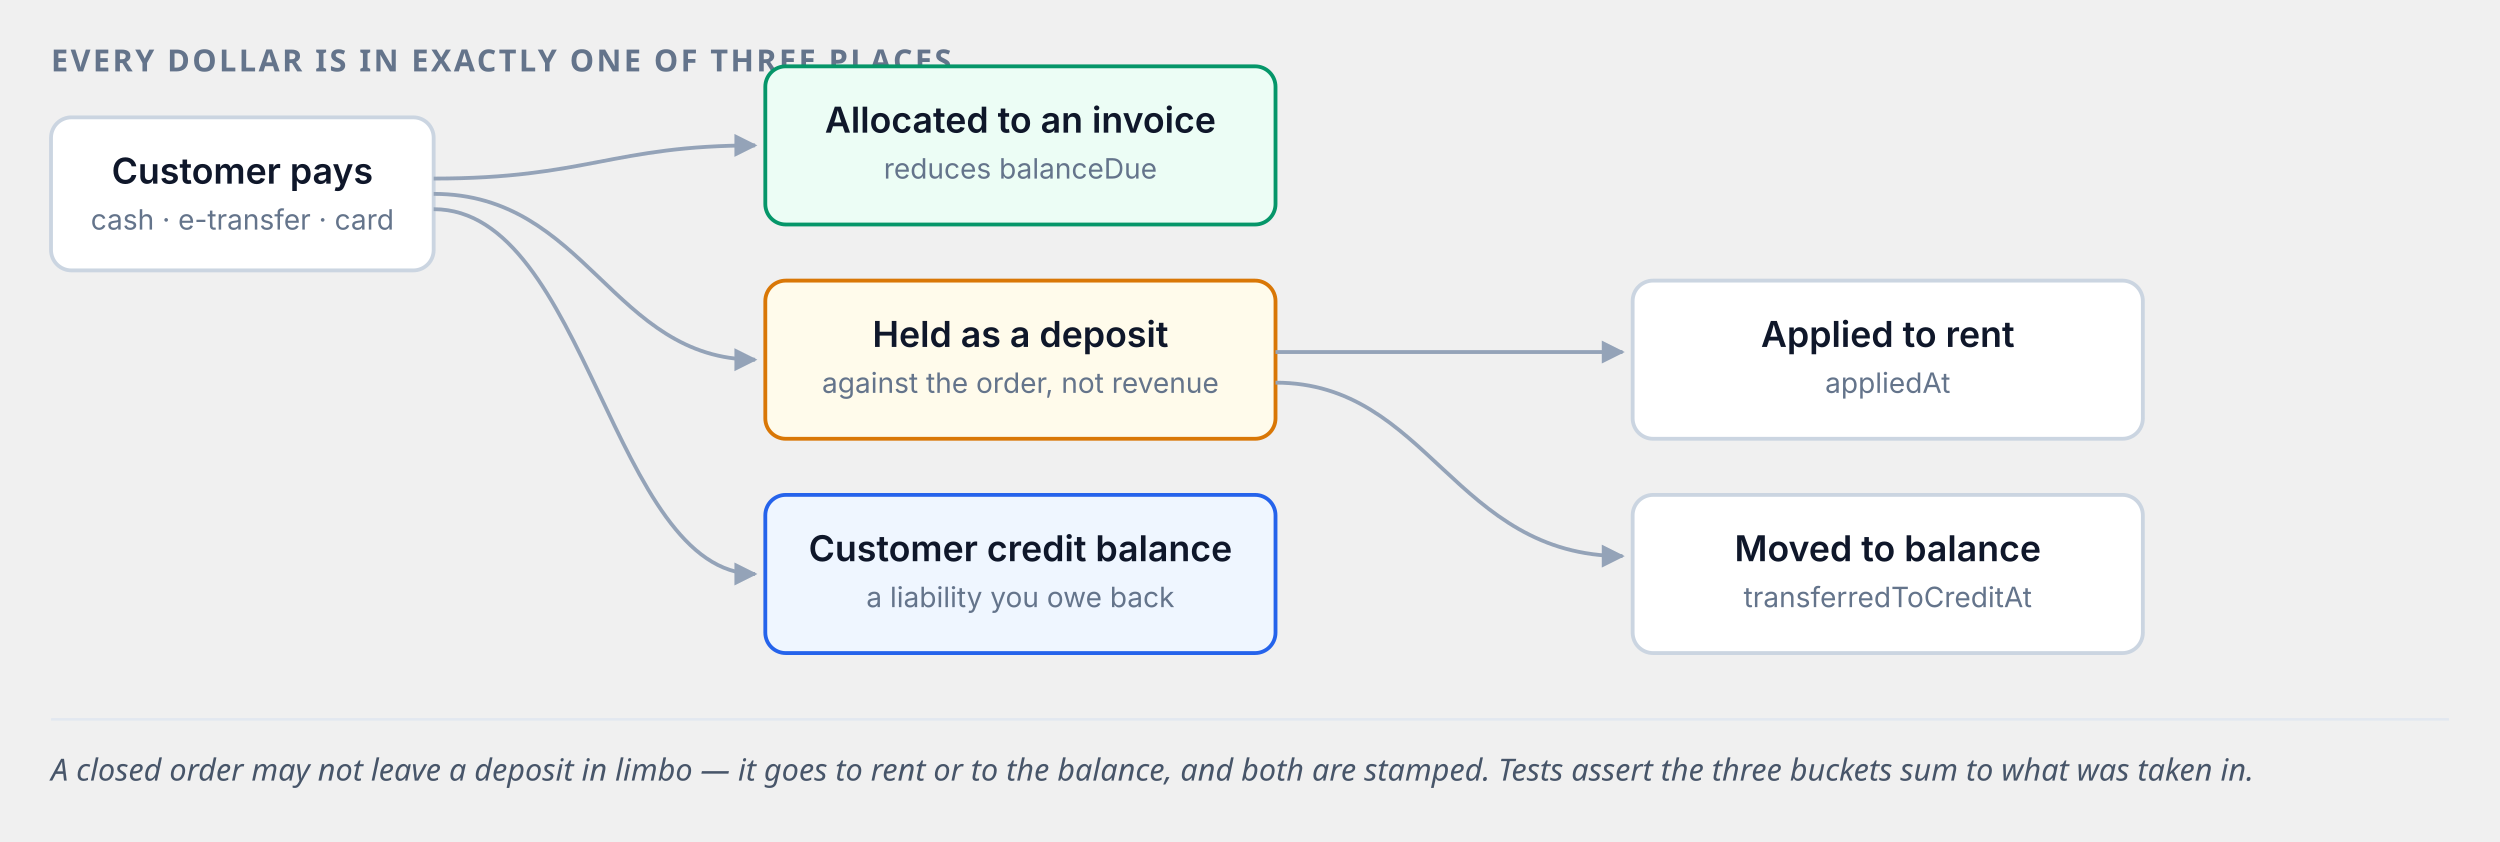
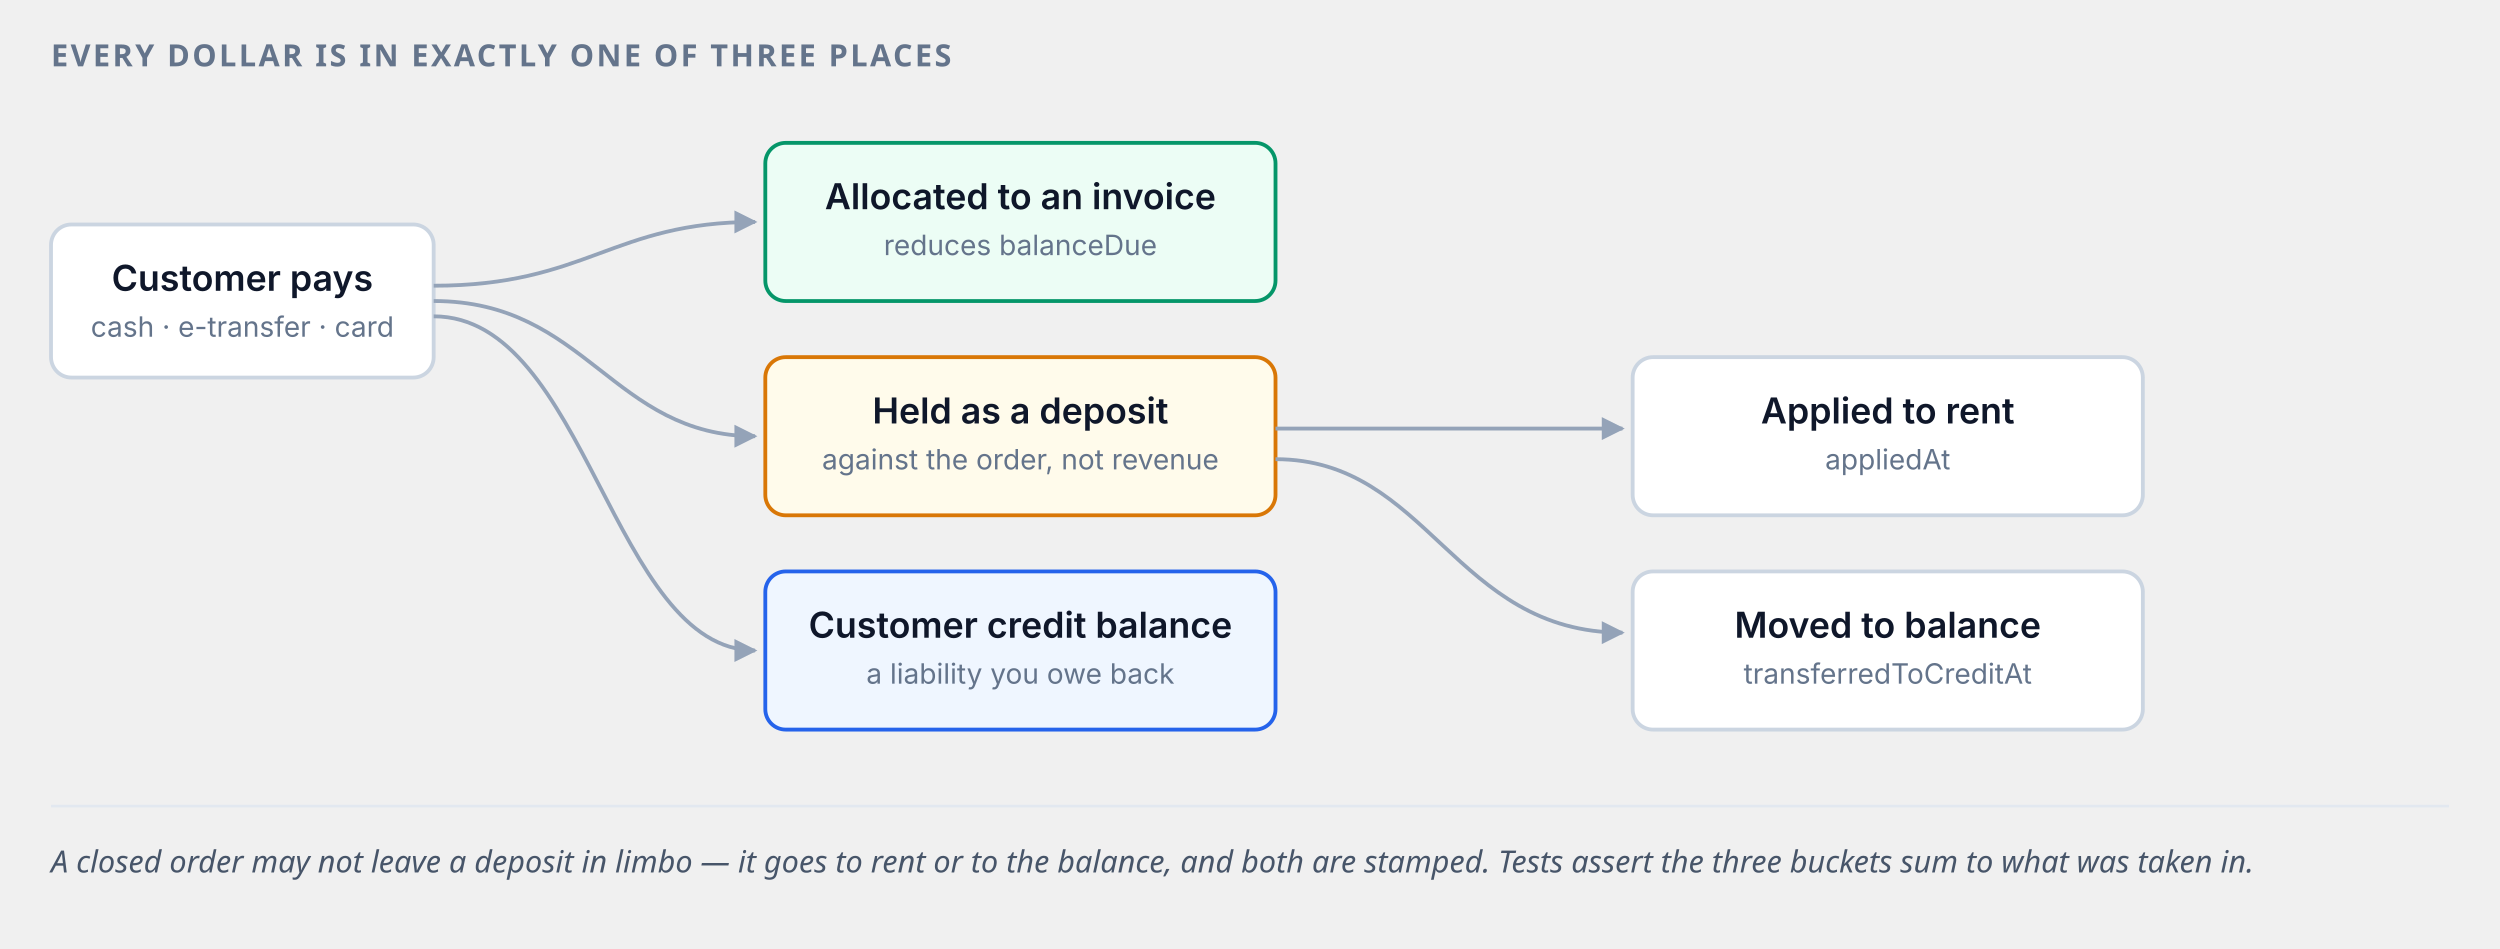
- <svg xmlns="http://www.w3.org/2000/svg" viewBox="0 0 980 330" width="980" height="330" role="img" aria-label="Where a customer's money can be: allocated to an invoice, held as a deposit, or on the customer's credit balance">
+ <svg xmlns="http://www.w3.org/2000/svg" viewBox="0 0 980 372" width="980" height="372" role="img" aria-label="Where a customer's money can be: allocated to an invoice, held as a deposit, or on the customer's credit balance">
  <style>
    .box   { fill: #ffffff; stroke: #cbd5e1; stroke-width: 1.5; }
    .box-m { fill: #ecfdf5; stroke: #059669; stroke-width: 1.5; }
    .box-h { fill: #fffbeb; stroke: #d97706; stroke-width: 1.5; }
    .box-c { fill: #eff6ff; stroke: #2563eb; stroke-width: 1.5; }
    .lbl   { font: 600 14px ui-sans-serif, system-ui, -apple-system, "Segoe UI", sans-serif; fill: #0f172a; }
    .sub   { font: 11px ui-sans-serif, system-ui, -apple-system, "Segoe UI", sans-serif; fill: #64748b; }
    .hdr   { font: 700 12px ui-sans-serif, system-ui, sans-serif; fill: #64748b; letter-spacing: .08em; }
    .note  { font: italic 12px ui-sans-serif, system-ui, sans-serif; fill: #475569; }
    .arrow { stroke: #94a3b8; stroke-width: 1.5; fill: none; marker-end: url(#b); }
    .rule  { stroke: #e2e8f0; stroke-width: 1; }
    @media (prefers-color-scheme: dark) {
      .box   { fill: #0f172a; stroke: #334155; }
      .box-m { fill: #052e21; stroke: #10b981; }
      .box-h { fill: #2a1e05; stroke: #f59e0b; }
      .box-c { fill: #172554; stroke: #3b82f6; }
      .lbl   { fill: #e2e8f0; }
      .sub   { fill: #94a3b8; }
      .hdr   { fill: #94a3b8; }
      .note  { fill: #cbd5e1; }
      .arrow { stroke: #475569; }
      .rule  { stroke: #1e293b; }
    }
  </style>
  <defs>
    <marker id="b" viewBox="0 0 10 10" refX="9" refY="5" markerWidth="6" markerHeight="6" orient="auto">
      <path d="M0 0 L10 5 L0 10 z" fill="#94a3b8" />
    </marker>
  </defs>
-   <text class="hdr" x="20" y="28">EVERY DOLLAR IS IN EXACTLY ONE OF THREE PLACES</text>
-   <rect class="box" x="20" y="46" width="150" height="60" rx="8" />
-   <text class="lbl" x="95" y="72" text-anchor="middle">Customer pays</text>
-   <text class="sub" x="95" y="90" text-anchor="middle">cash · e-transfer · card</text>
-   <rect class="box-m" x="300" y="26" width="200" height="62" rx="8" />
-   <text class="lbl" x="400" y="52" text-anchor="middle">Allocated to an invoice</text>
-   <text class="sub" x="400" y="70" text-anchor="middle">reduces balanceDue</text>
-   <rect class="box-h" x="300" y="110" width="200" height="62" rx="8" />
-   <text class="lbl" x="400" y="136" text-anchor="middle">Held as a deposit</text>
-   <text class="sub" x="400" y="154" text-anchor="middle">against the order, not revenue</text>
-   <rect class="box-c" x="300" y="194" width="200" height="62" rx="8" />
-   <text class="lbl" x="400" y="220" text-anchor="middle">Customer credit balance</text>
-   <text class="sub" x="400" y="238" text-anchor="middle">a liability you owe back</text>
-   <path class="arrow" d="M170 70 C230 70 240 57 296 57" />
-   <path class="arrow" d="M170 76 C230 76 240 141 296 141" />
-   <path class="arrow" d="M170 82 C230 82 240 225 296 225" />
-   <rect class="box" x="640" y="110" width="200" height="62" rx="8" />
-   <text class="lbl" x="740" y="136" text-anchor="middle">Applied to rent</text>
-   <text class="sub" x="740" y="154" text-anchor="middle">appliedAt</text>
-   <rect class="box" x="640" y="194" width="200" height="62" rx="8" />
-   <text class="lbl" x="740" y="220" text-anchor="middle">Moved to balance</text>
-   <text class="sub" x="740" y="238" text-anchor="middle">transferredToCreditAt</text>
-   <path class="arrow" d="M500 138 H636" />
-   <path class="arrow" d="M500 150 C560 150 570 218 636 218" />
-   <line class="rule" x1="20" y1="282" x2="960" y2="282" />
-   <text class="note" x="20" y="306">A closed order may not leave a deposit in limbo — it goes to rent or to the balance, and both are stamped. Tests assert the three buckets sum to what was taken in.</text>
+   <text class="hdr" x="20" y="26">EVERY DOLLAR IS IN EXACTLY ONE OF THREE PLACES</text>
+   <rect class="box" x="20" y="88" width="150" height="60" rx="8" />
+   <text class="lbl" x="95" y="114" text-anchor="middle">Customer pays</text>
+   <text class="sub" x="95" y="132" text-anchor="middle">cash · e-transfer · card</text>
+   <rect class="box-m" x="300" y="56" width="200" height="62" rx="8" />
+   <text class="lbl" x="400" y="82" text-anchor="middle">Allocated to an invoice</text>
+   <text class="sub" x="400" y="100" text-anchor="middle">reduces balanceDue</text>
+   <rect class="box-h" x="300" y="140" width="200" height="62" rx="8" />
+   <text class="lbl" x="400" y="166" text-anchor="middle">Held as a deposit</text>
+   <text class="sub" x="400" y="184" text-anchor="middle">against the order, not revenue</text>
+   <rect class="box-c" x="300" y="224" width="200" height="62" rx="8" />
+   <text class="lbl" x="400" y="250" text-anchor="middle">Customer credit balance</text>
+   <text class="sub" x="400" y="268" text-anchor="middle">a liability you owe back</text>
+   <path class="arrow" d="M170 112 C230 112 240 87 296 87" />
+   <path class="arrow" d="M170 118 C230 118 240 171 296 171" />
+   <path class="arrow" d="M170 124 C230 124 240 255 296 255" />
+   <rect class="box" x="640" y="140" width="200" height="62" rx="8" />
+   <text class="lbl" x="740" y="166" text-anchor="middle">Applied to rent</text>
+   <text class="sub" x="740" y="184" text-anchor="middle">appliedAt</text>
+   <rect class="box" x="640" y="224" width="200" height="62" rx="8" />
+   <text class="lbl" x="740" y="250" text-anchor="middle">Moved to balance</text>
+   <text class="sub" x="740" y="268" text-anchor="middle">transferredToCreditAt</text>
+   <path class="arrow" d="M500 168 H636" />
+   <path class="arrow" d="M500 180 C560 180 570 248 636 248" />
+   <line class="rule" x1="20" y1="316" x2="960" y2="316" />
+   <text class="note" x="20" y="342">A closed order may not leave a deposit in limbo — it goes to rent or to the balance, and both are stamped. Tests assert the three buckets sum to what was taken in.</text>
</svg>
